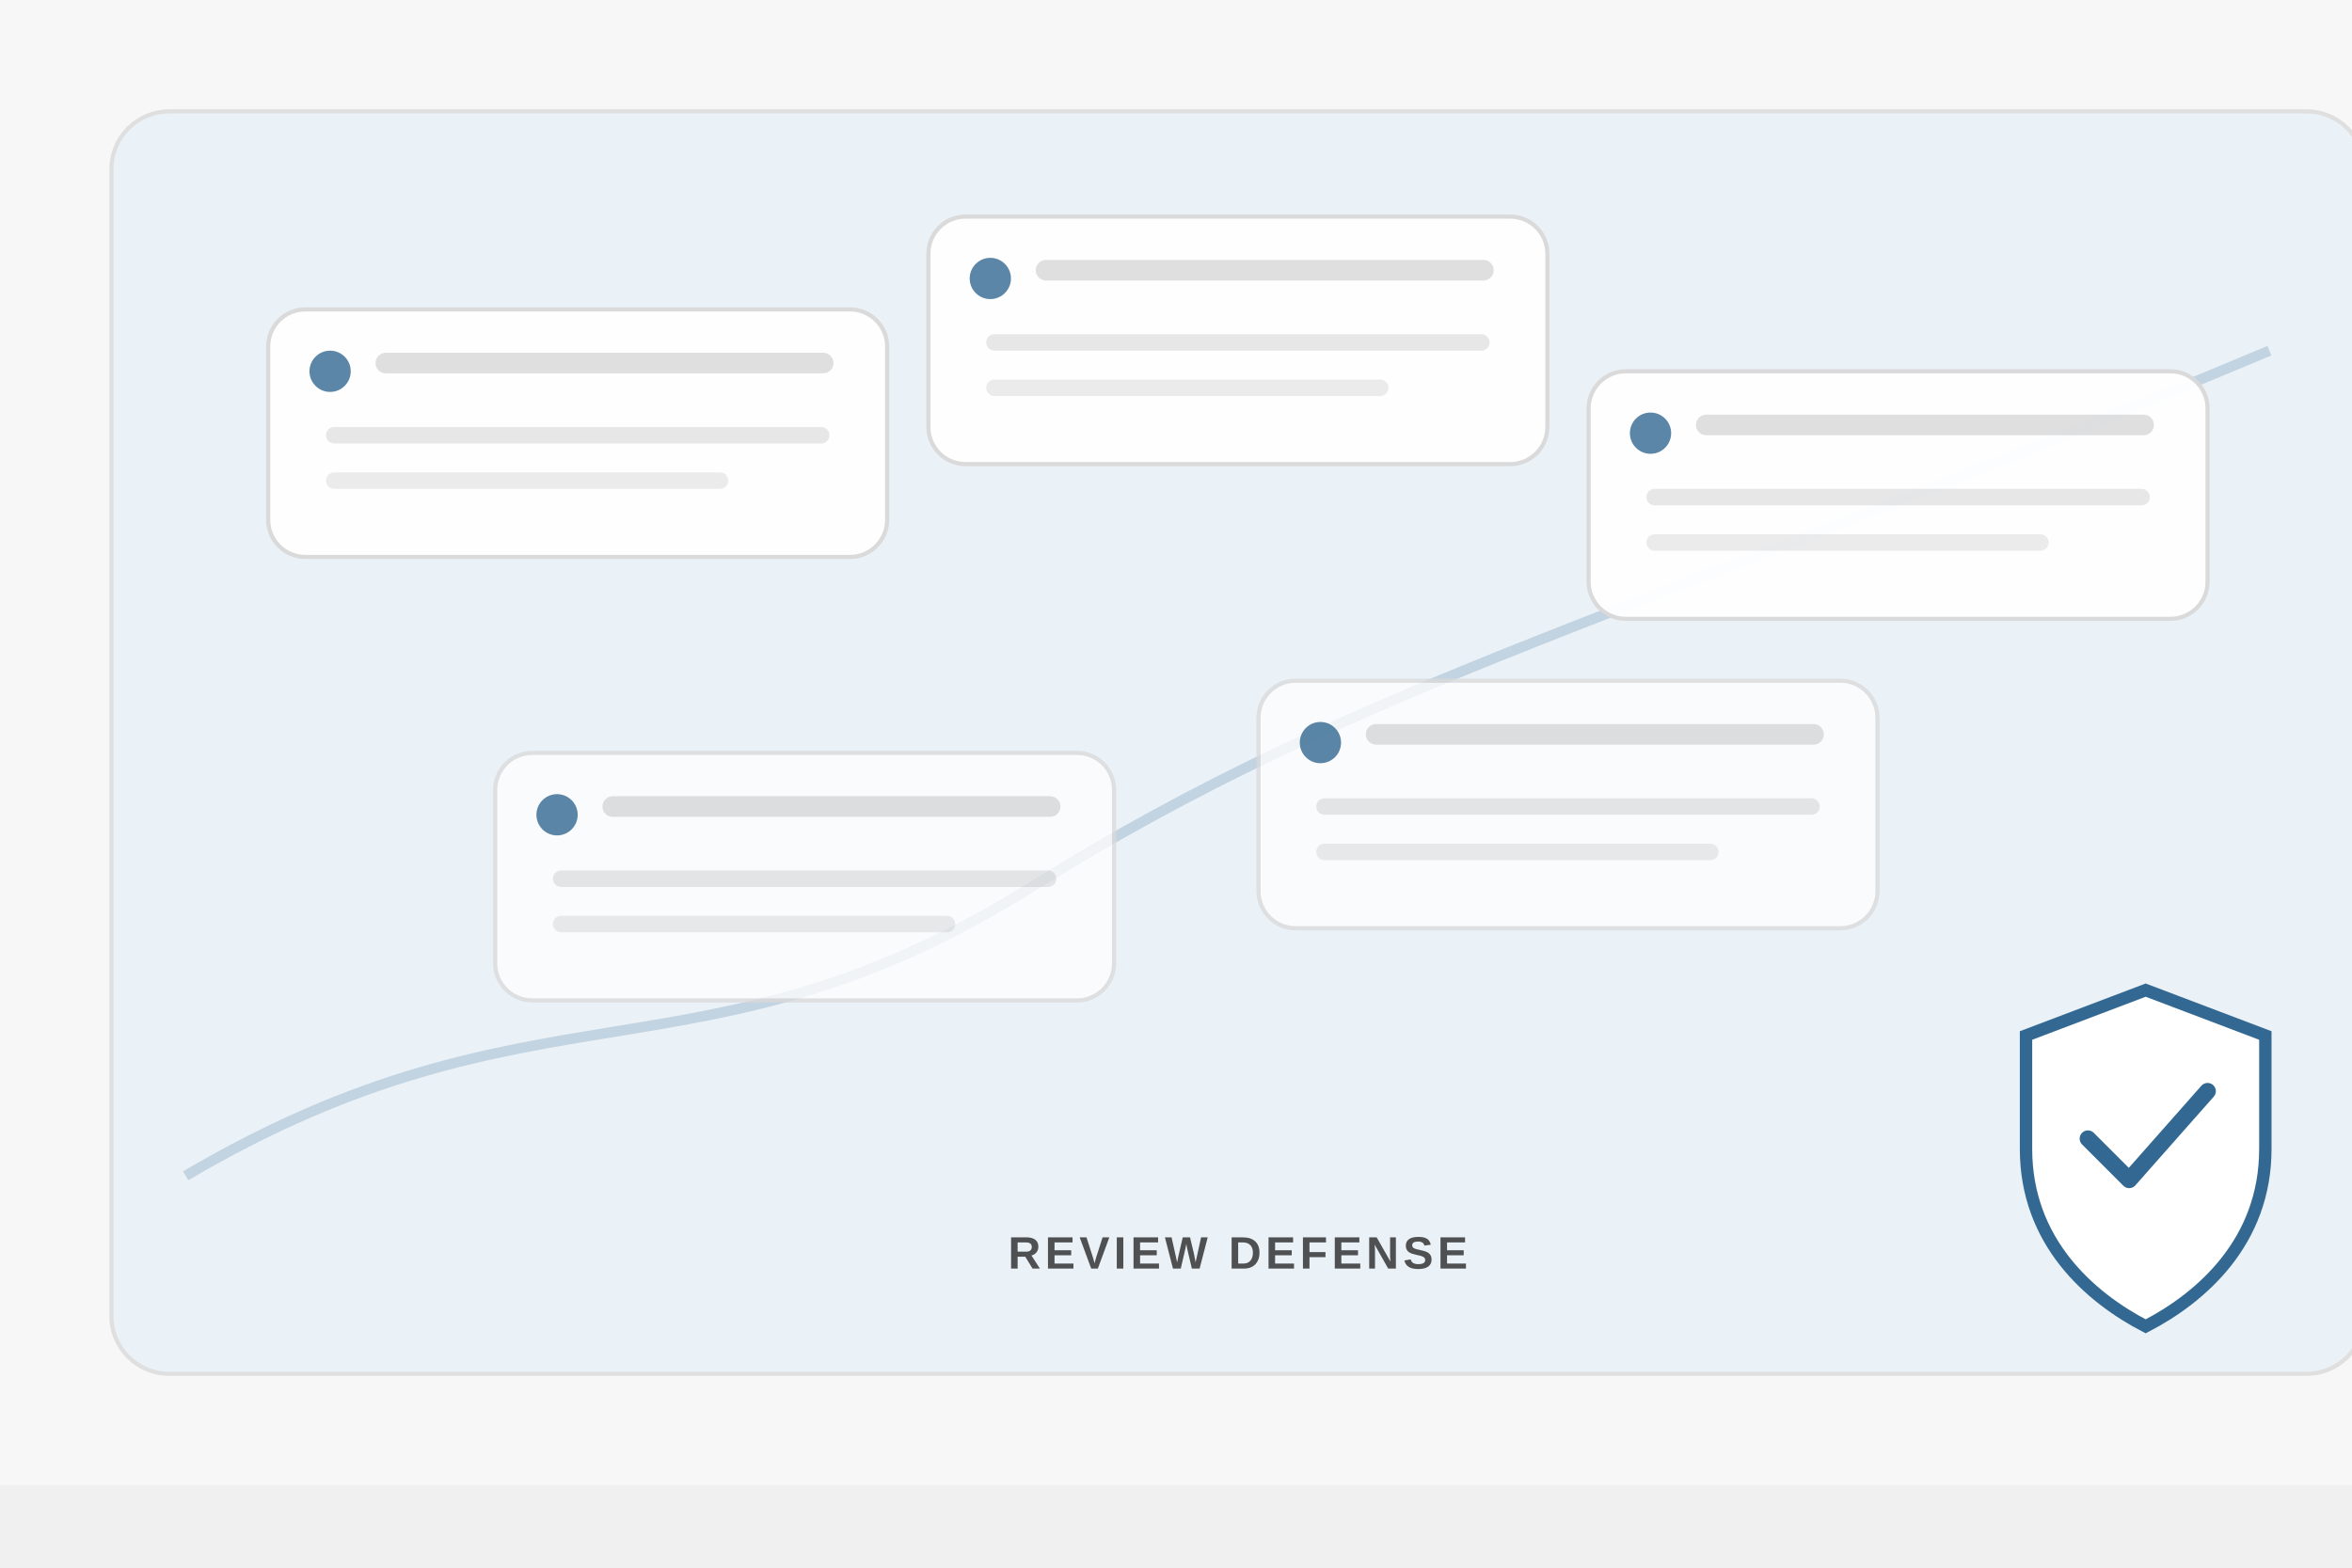
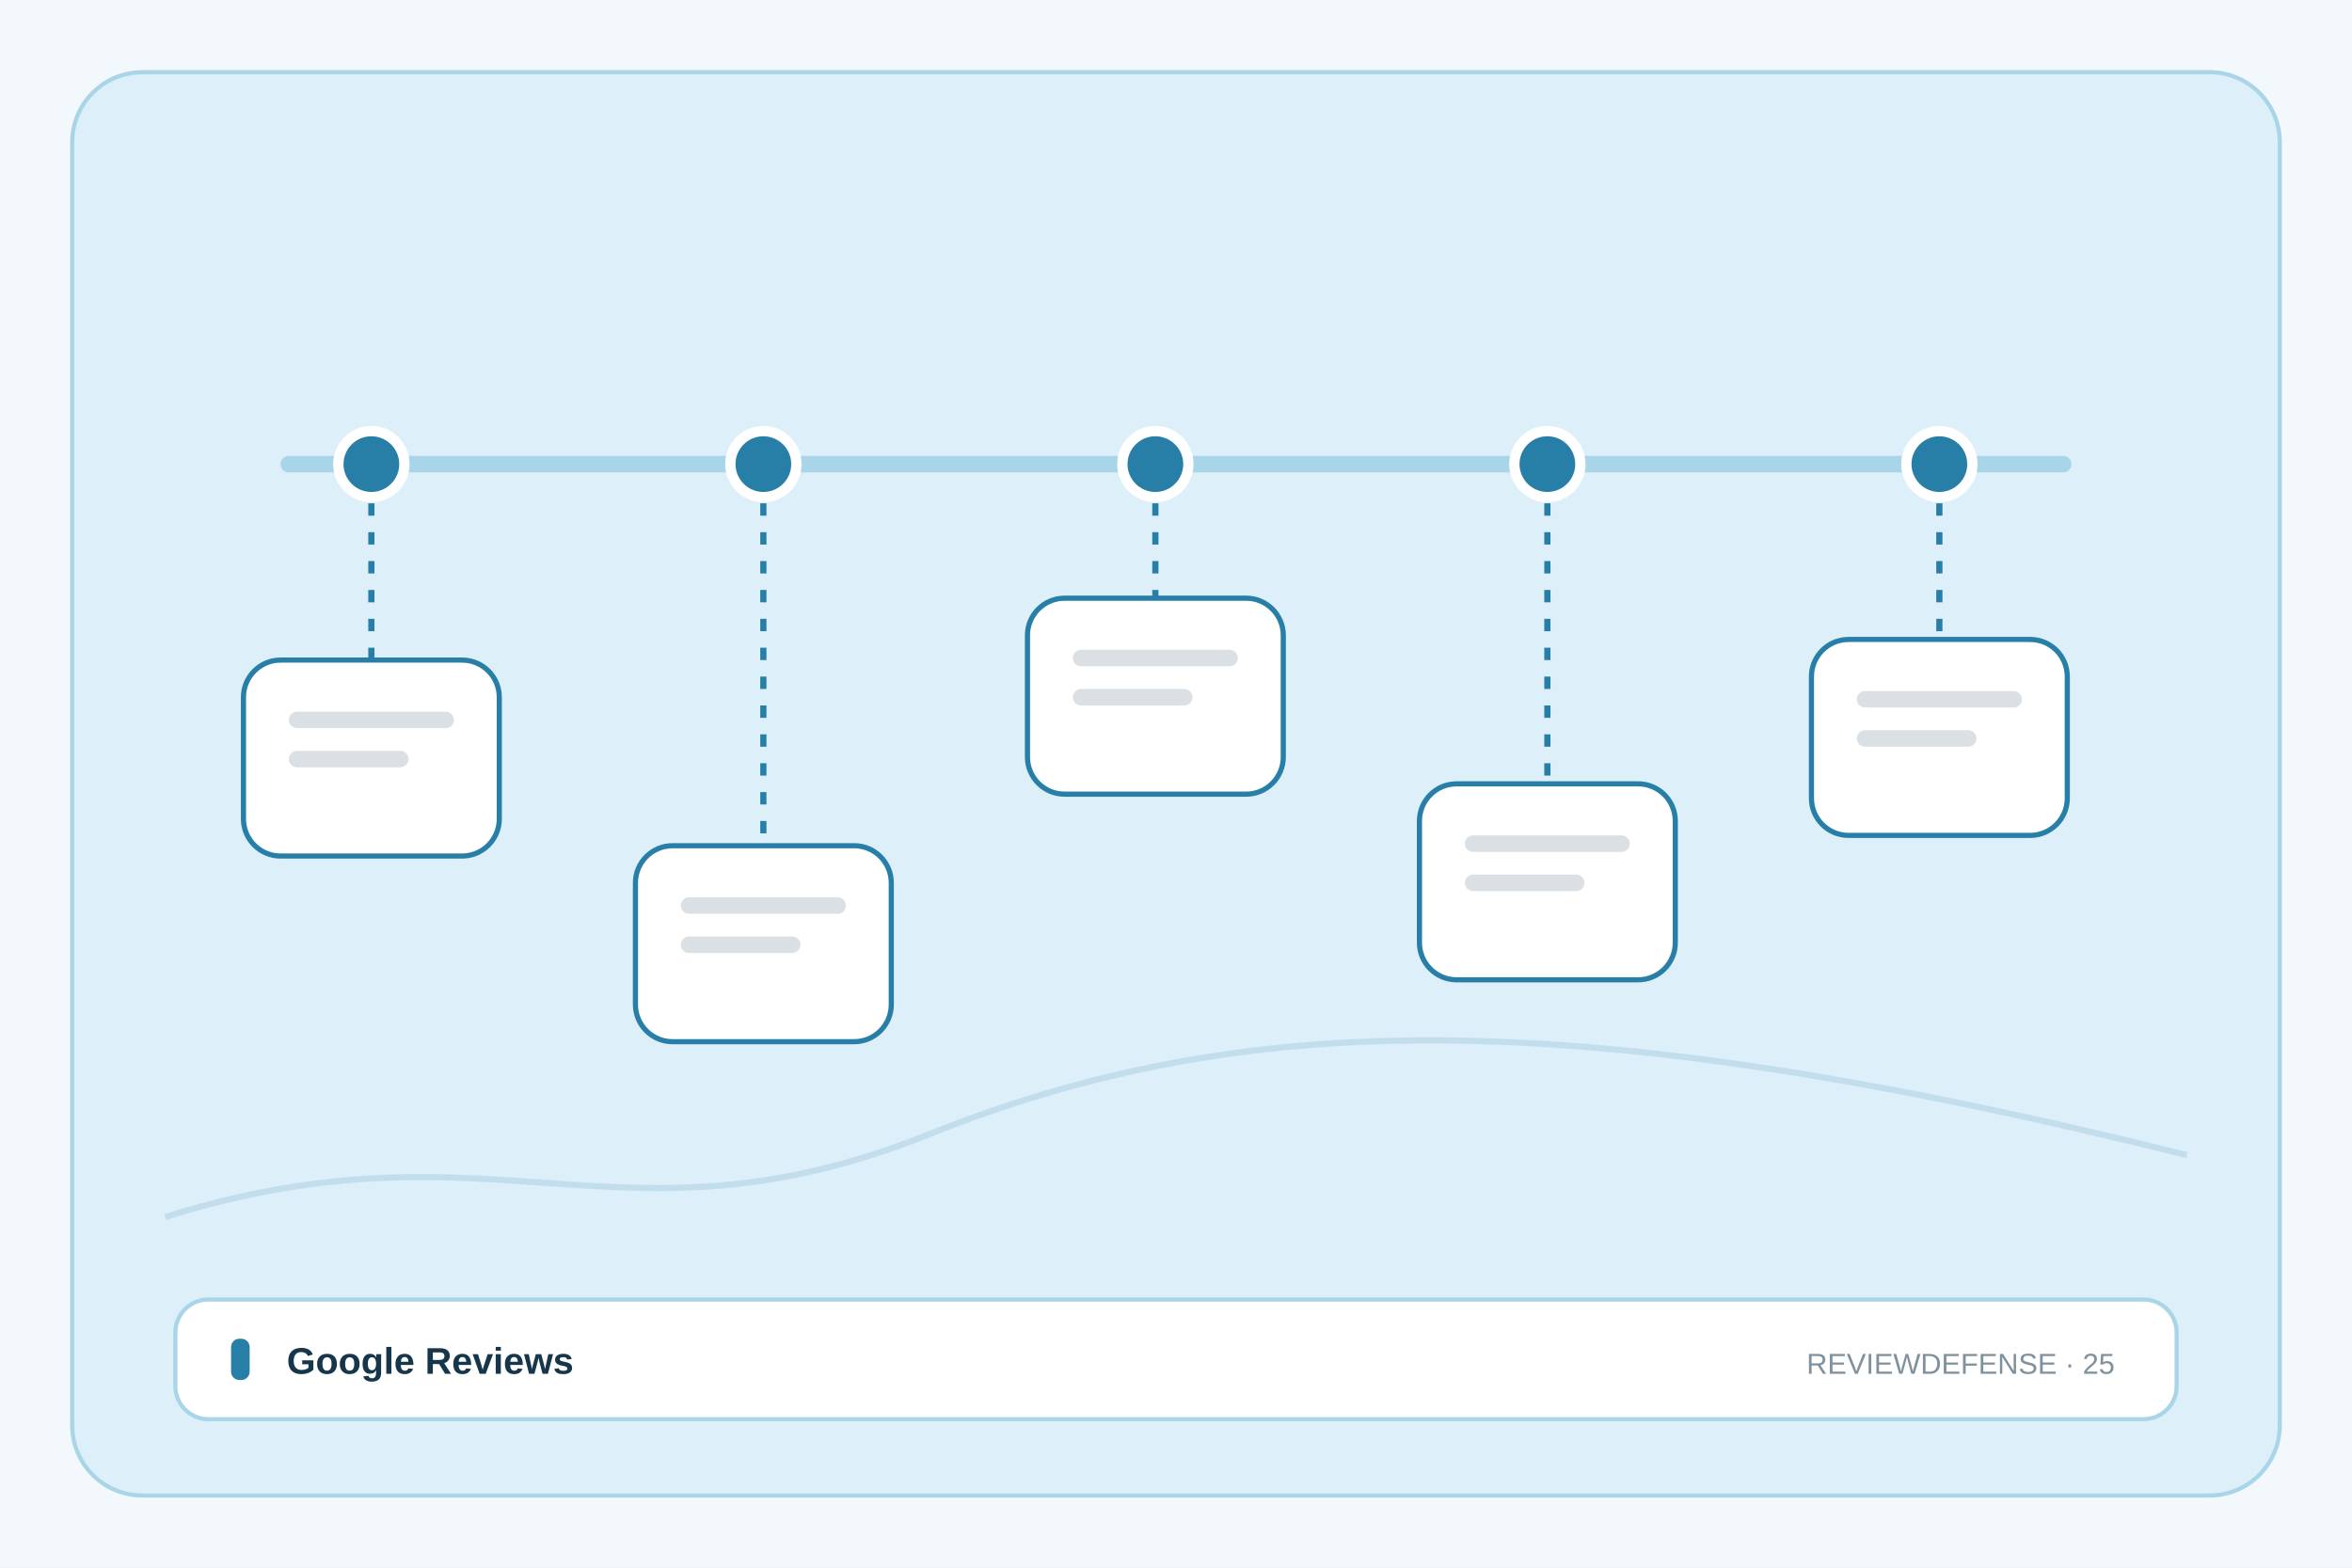
- <svg xmlns="http://www.w3.org/2000/svg" role="img" aria-label="Illustration : comment organiser les droits et validations quand plusieurs equipes repondent aux avis" width="1140" height="760" viewBox="0 0 1140 760" preserveAspectRatio="xMidYMid meet">
-   <rect width="1200" height="720" fill="#f7f7f7" />
-   <rect x="54" y="54" width="1092" height="612" rx="28" fill="#eaf1f7" stroke="#dfdfdf" stroke-width="2" />
-   <path d="M90 570 C260 470 340 530 500 430 S790 300 1100 170" fill="none" stroke="#326891" stroke-width="5" opacity=".22" />
-   <rect x="130" y="150" width="300" height="120" rx="18" fill="white" stroke="#d9d9d9" stroke-width="2" opacity="0.95" />
-   <circle cx="160" cy="180" r="10" fill="#326891" opacity=".8" />
-   <rect x="182" y="171" width="222" height="10" rx="5" fill="#121212" opacity=".13" />
-   <rect x="158" y="207" width="244" height="8" rx="4" fill="#121212" opacity=".10" />
-   <rect x="158" y="229" width="195" height="8" rx="4" fill="#121212" opacity=".08" />
-   <rect x="450" y="105" width="300" height="120" rx="18" fill="white" stroke="#d9d9d9" stroke-width="2" opacity="0.95" />
-   <circle cx="480" cy="135" r="10" fill="#326891" opacity=".8" />
-   <rect x="502" y="126" width="222" height="10" rx="5" fill="#121212" opacity=".13" />
-   <rect x="478" y="162" width="244" height="8" rx="4" fill="#121212" opacity=".10" />
-   <rect x="478" y="184" width="195" height="8" rx="4" fill="#121212" opacity=".08" />
-   <rect x="770" y="180" width="300" height="120" rx="18" fill="white" stroke="#d9d9d9" stroke-width="2" opacity="0.95" />
-   <circle cx="800" cy="210" r="10" fill="#326891" opacity=".8" />
-   <rect x="822" y="201" width="222" height="10" rx="5" fill="#121212" opacity=".13" />
-   <rect x="798" y="237" width="244" height="8" rx="4" fill="#121212" opacity=".10" />
-   <rect x="798" y="259" width="195" height="8" rx="4" fill="#121212" opacity=".08" />
-   <rect x="240" y="365" width="300" height="120" rx="18" fill="white" stroke="#d9d9d9" stroke-width="2" opacity="0.75" />
-   <circle cx="270" cy="395" r="10" fill="#326891" opacity=".8" />
-   <rect x="292" y="386" width="222" height="10" rx="5" fill="#121212" opacity=".13" />
-   <rect x="268" y="422" width="244" height="8" rx="4" fill="#121212" opacity=".10" />
-   <rect x="268" y="444" width="195" height="8" rx="4" fill="#121212" opacity=".08" />
-   <rect x="610" y="330" width="300" height="120" rx="18" fill="white" stroke="#d9d9d9" stroke-width="2" opacity="0.75" />
-   <circle cx="640" cy="360" r="10" fill="#326891" opacity=".8" />
-   <rect x="662" y="351" width="222" height="10" rx="5" fill="#121212" opacity=".13" />
-   <rect x="638" y="387" width="244" height="8" rx="4" fill="#121212" opacity=".10" />
-   <rect x="638" y="409" width="195" height="8" rx="4" fill="#121212" opacity=".08" />
-   <path d="M1040 480 l58 22 v55 c0 45-31 72-58 86-27-14-58-41-58-86v-55z" fill="white" stroke="#326891" stroke-width="6" />
-   <path d="M1012 552 l20 20 38-43" fill="none" stroke="#326891" stroke-width="8" stroke-linecap="round" stroke-linejoin="round" />
-   <text x="600" y="615" text-anchor="middle" font-family="Arial, Helvetica, sans-serif" font-size="22" font-weight="700" letter-spacing="2" fill="#121212" opacity=".72">REVIEW DEFENSE</text>
+ <svg xmlns="http://www.w3.org/2000/svg" role="img" aria-labelledby="title desc" width="1140" height="760" viewBox="0 0 1140 760" preserveAspectRatio="xMidYMid meet">
+   <rect width="1140" height="760" fill="#F2F8FC" />
+   <rect x="35" y="35" width="1070" height="690" rx="34" fill="#DDEFF9" stroke="#A9D5E9" stroke-width="2" />
+   <path d="M80 590C240 540 300 610 450 550S760 485 1060 560" stroke="#277FA8" stroke-width="3" opacity=".15" fill="none" />
+   <path d="M140 225H1000" stroke="#A9D5E9" stroke-width="8" stroke-linecap="round" />
+   <circle cx="180" cy="225" r="16" fill="#277FA8" stroke="#fff" stroke-width="5" />
+   <path d="M180 244v76" stroke="#277FA8" stroke-width="3" stroke-dasharray="6 8" />
+   <rect x="118" y="320" width="124" height="95" rx="18" fill="#fff" stroke="#277FA8" stroke-width="2.5" />
+   <rect x="140" y="345" width="80" height="8" rx="4" fill="#16374B" opacity=".16" />
+   <rect x="140" y="364" width="58" height="8" rx="4" fill="#16374B" opacity=".16" />
+   <circle cx="370" cy="225" r="16" fill="#277FA8" stroke="#fff" stroke-width="5" />
+   <path d="M370 244v166" stroke="#277FA8" stroke-width="3" stroke-dasharray="6 8" />
+   <rect x="308" y="410" width="124" height="95" rx="18" fill="#fff" stroke="#277FA8" stroke-width="2.5" />
+   <rect x="330" y="435" width="80" height="8" rx="4" fill="#16374B" opacity=".16" />
+   <rect x="330" y="454" width="58" height="8" rx="4" fill="#16374B" opacity=".16" />
+   <circle cx="560" cy="225" r="16" fill="#277FA8" stroke="#fff" stroke-width="5" />
+   <path d="M560 244v46" stroke="#277FA8" stroke-width="3" stroke-dasharray="6 8" />
+   <rect x="498" y="290" width="124" height="95" rx="18" fill="#fff" stroke="#277FA8" stroke-width="2.5" />
+   <rect x="520" y="315" width="80" height="8" rx="4" fill="#16374B" opacity=".16" />
+   <rect x="520" y="334" width="58" height="8" rx="4" fill="#16374B" opacity=".16" />
+   <circle cx="750" cy="225" r="16" fill="#277FA8" stroke="#fff" stroke-width="5" />
+   <path d="M750 244v136" stroke="#277FA8" stroke-width="3" stroke-dasharray="6 8" />
+   <rect x="688" y="380" width="124" height="95" rx="18" fill="#fff" stroke="#277FA8" stroke-width="2.5" />
+   <rect x="710" y="405" width="80" height="8" rx="4" fill="#16374B" opacity=".16" />
+   <rect x="710" y="424" width="58" height="8" rx="4" fill="#16374B" opacity=".16" />
+   <circle cx="940" cy="225" r="16" fill="#277FA8" stroke="#fff" stroke-width="5" />
+   <path d="M940 244v66" stroke="#277FA8" stroke-width="3" stroke-dasharray="6 8" />
+   <rect x="878" y="310" width="124" height="95" rx="18" fill="#fff" stroke="#277FA8" stroke-width="2.5" />
+   <rect x="900" y="335" width="80" height="8" rx="4" fill="#16374B" opacity=".16" />
+   <rect x="900" y="354" width="58" height="8" rx="4" fill="#16374B" opacity=".16" />
+   <rect x="85" y="630" width="970" height="58" rx="16" fill="#fff" stroke="#A9D5E9" stroke-width="2" />
+   <rect x="112" y="649" width="9" height="20" rx="4" fill="#277FA8" />
+   <text x="139" y="666" font-family="Arial,sans-serif" font-size="18" font-weight="700" fill="#16374B">Google Reviews</text>
+   <text x="1025" y="666" text-anchor="end" font-family="Arial,sans-serif" font-size="14" fill="#16374B" opacity=".55">REVIEWDEFENSE · 25</text>
</svg>
